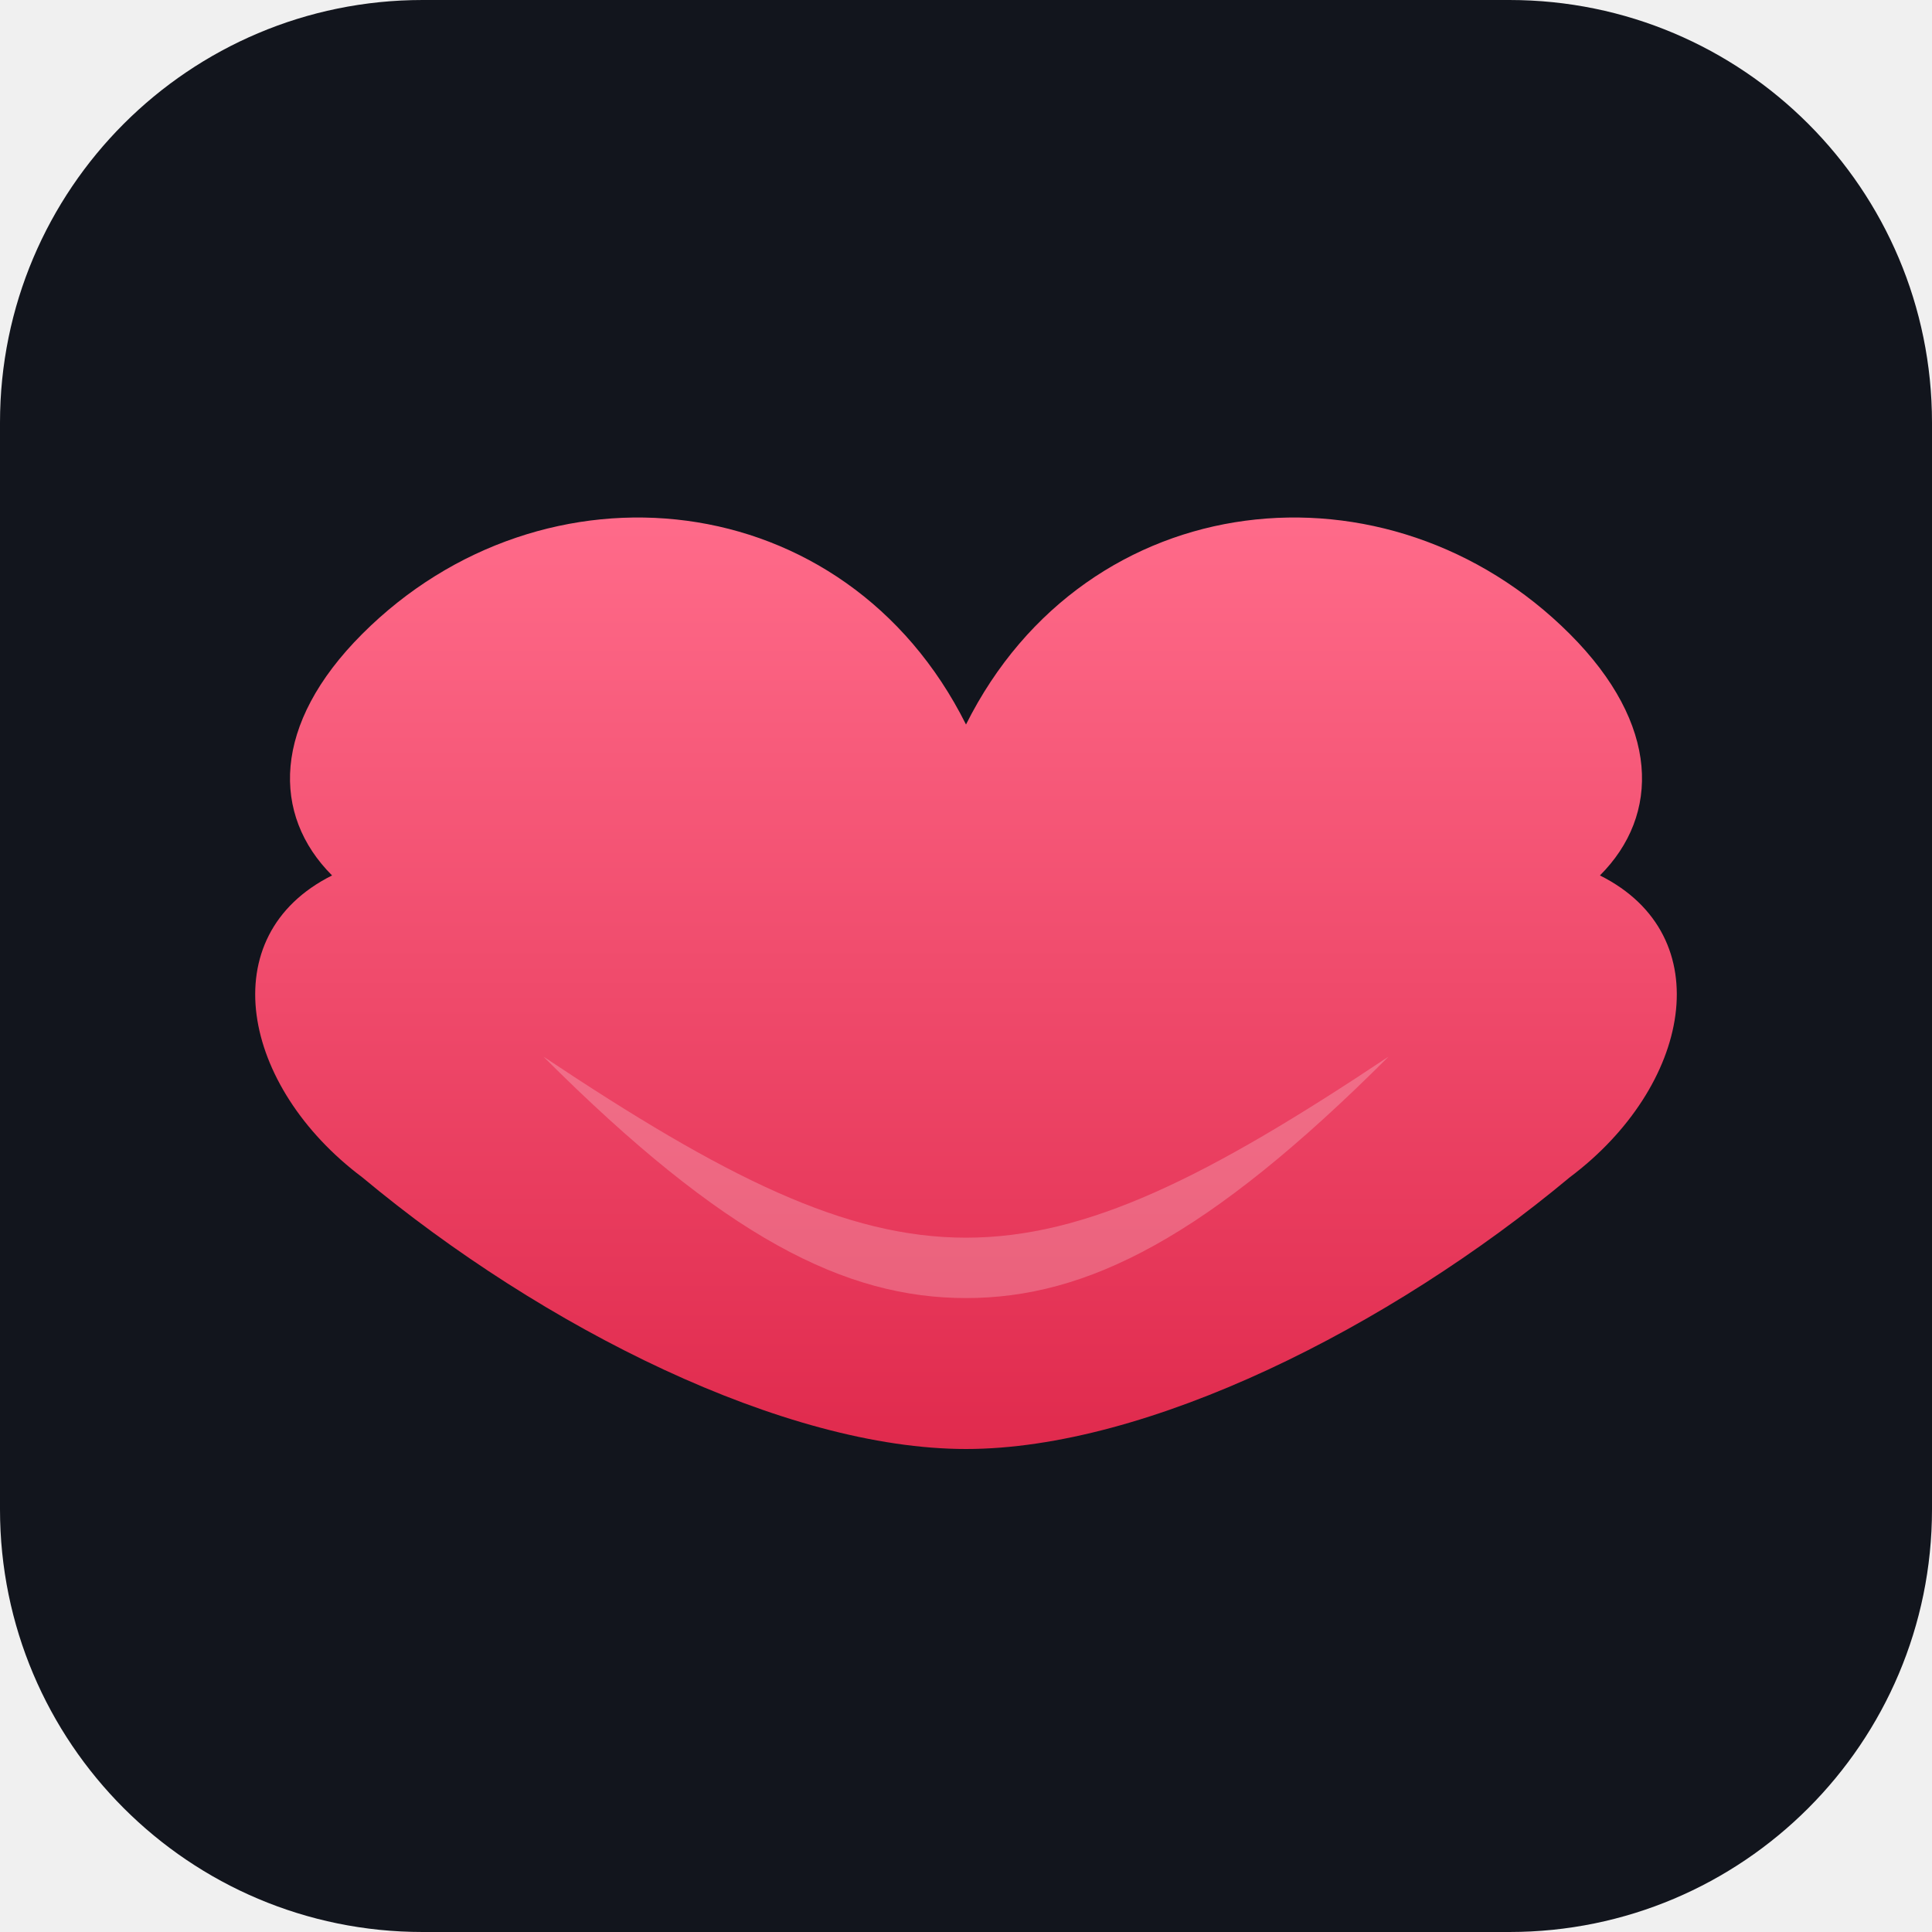
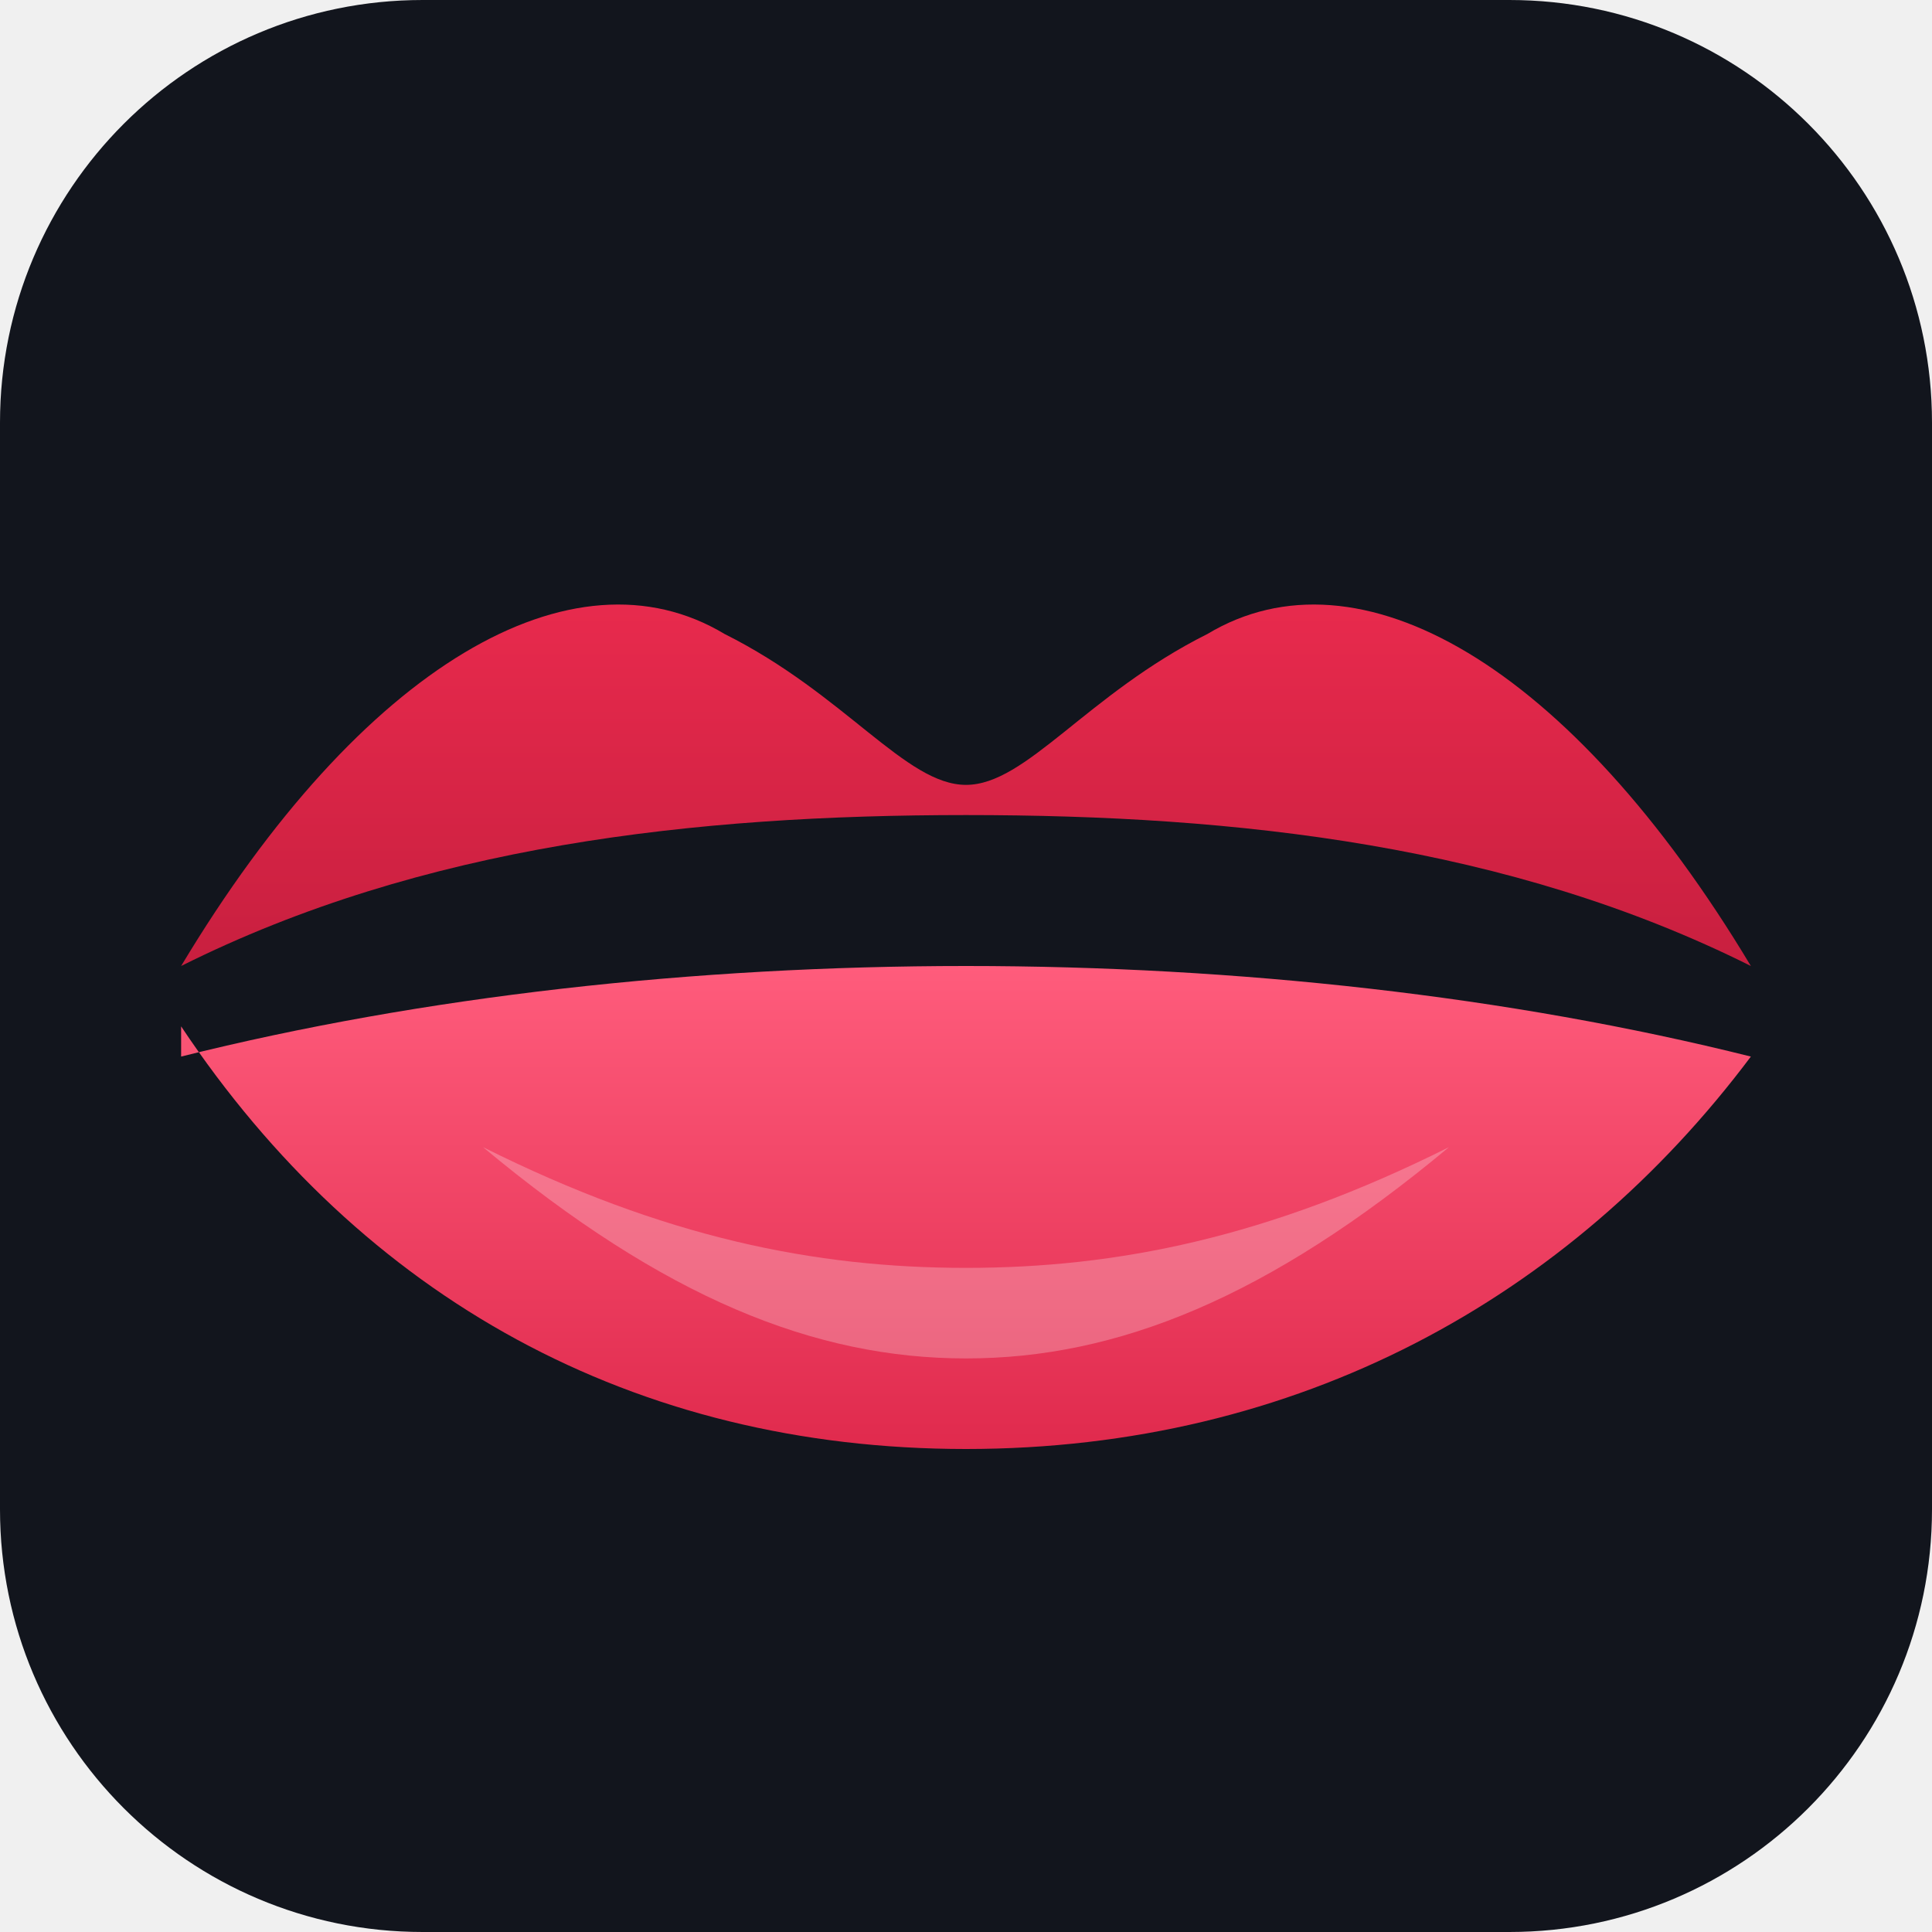
<svg xmlns="http://www.w3.org/2000/svg" viewBox="0 0 64 64">
  <defs>
-     <linearGradient id="lip" x1="0" y1="0" x2="0" y2="1">
-       <stop offset="0%" stop-color="#ff6b8a" />
+     <linearGradient id="upper" x1="0" y1="0" x2="0" y2="1">
+       <stop offset="0%" stop-color="#e82a4d" />
+       <stop offset="100%" stop-color="#c81f3f" />
+     </linearGradient>
+     <linearGradient id="lower" x1="0" y1="0" x2="0" y2="1">
+       <stop offset="0%" stop-color="#ff5c7c" />
      <stop offset="100%" stop-color="#e02a4d" />
    </linearGradient>
  </defs>
  <rect width="64" height="64" rx="14" fill="#12151d" />
-   <path fill="url(#lip)" d="     M32 24     C28 16 18 15 12 21     C9 24 9 27 11 29     C7 31 8 36 12 39     C18 44 26 48 32 48     C38 48 46 44 52 39     C56 36 57 31 53 29     C55 27 55 24 52 21     C46 15 36 16 32 24     Z" />
-   <path fill="#fff" opacity=".22" d="     M18 35     C24 39 28 41 32 41     C36 41 40 39 46 35     C40 41 36 43 32 43     C28 43 24 41 18 35     Z" />
+   <path fill="url(#upper)" d="     M6 32     C12 22 19 18 24 21     C28 23 30 26 32 26     C34 26 36 23 40 21     C45 18 52 22 58 32     C50 28 41 27 32 27     C23 27 14 28 6 32     Z" />
+   <path fill="url(#lower)" d="     M6 35     C14 33 23 32 32 32     C41 32 50 33 58 35     C52 43 43 48 32 48     C21 48 12 43 6 34     Z" />
+   <path fill="#fff" opacity=".25" d="     M16 38     C22 41 27 42 32 42     C37 42 42 41 48 38     C42 43 37 45 32 45     C27 45 22 43 16 38     Z" />
</svg>
